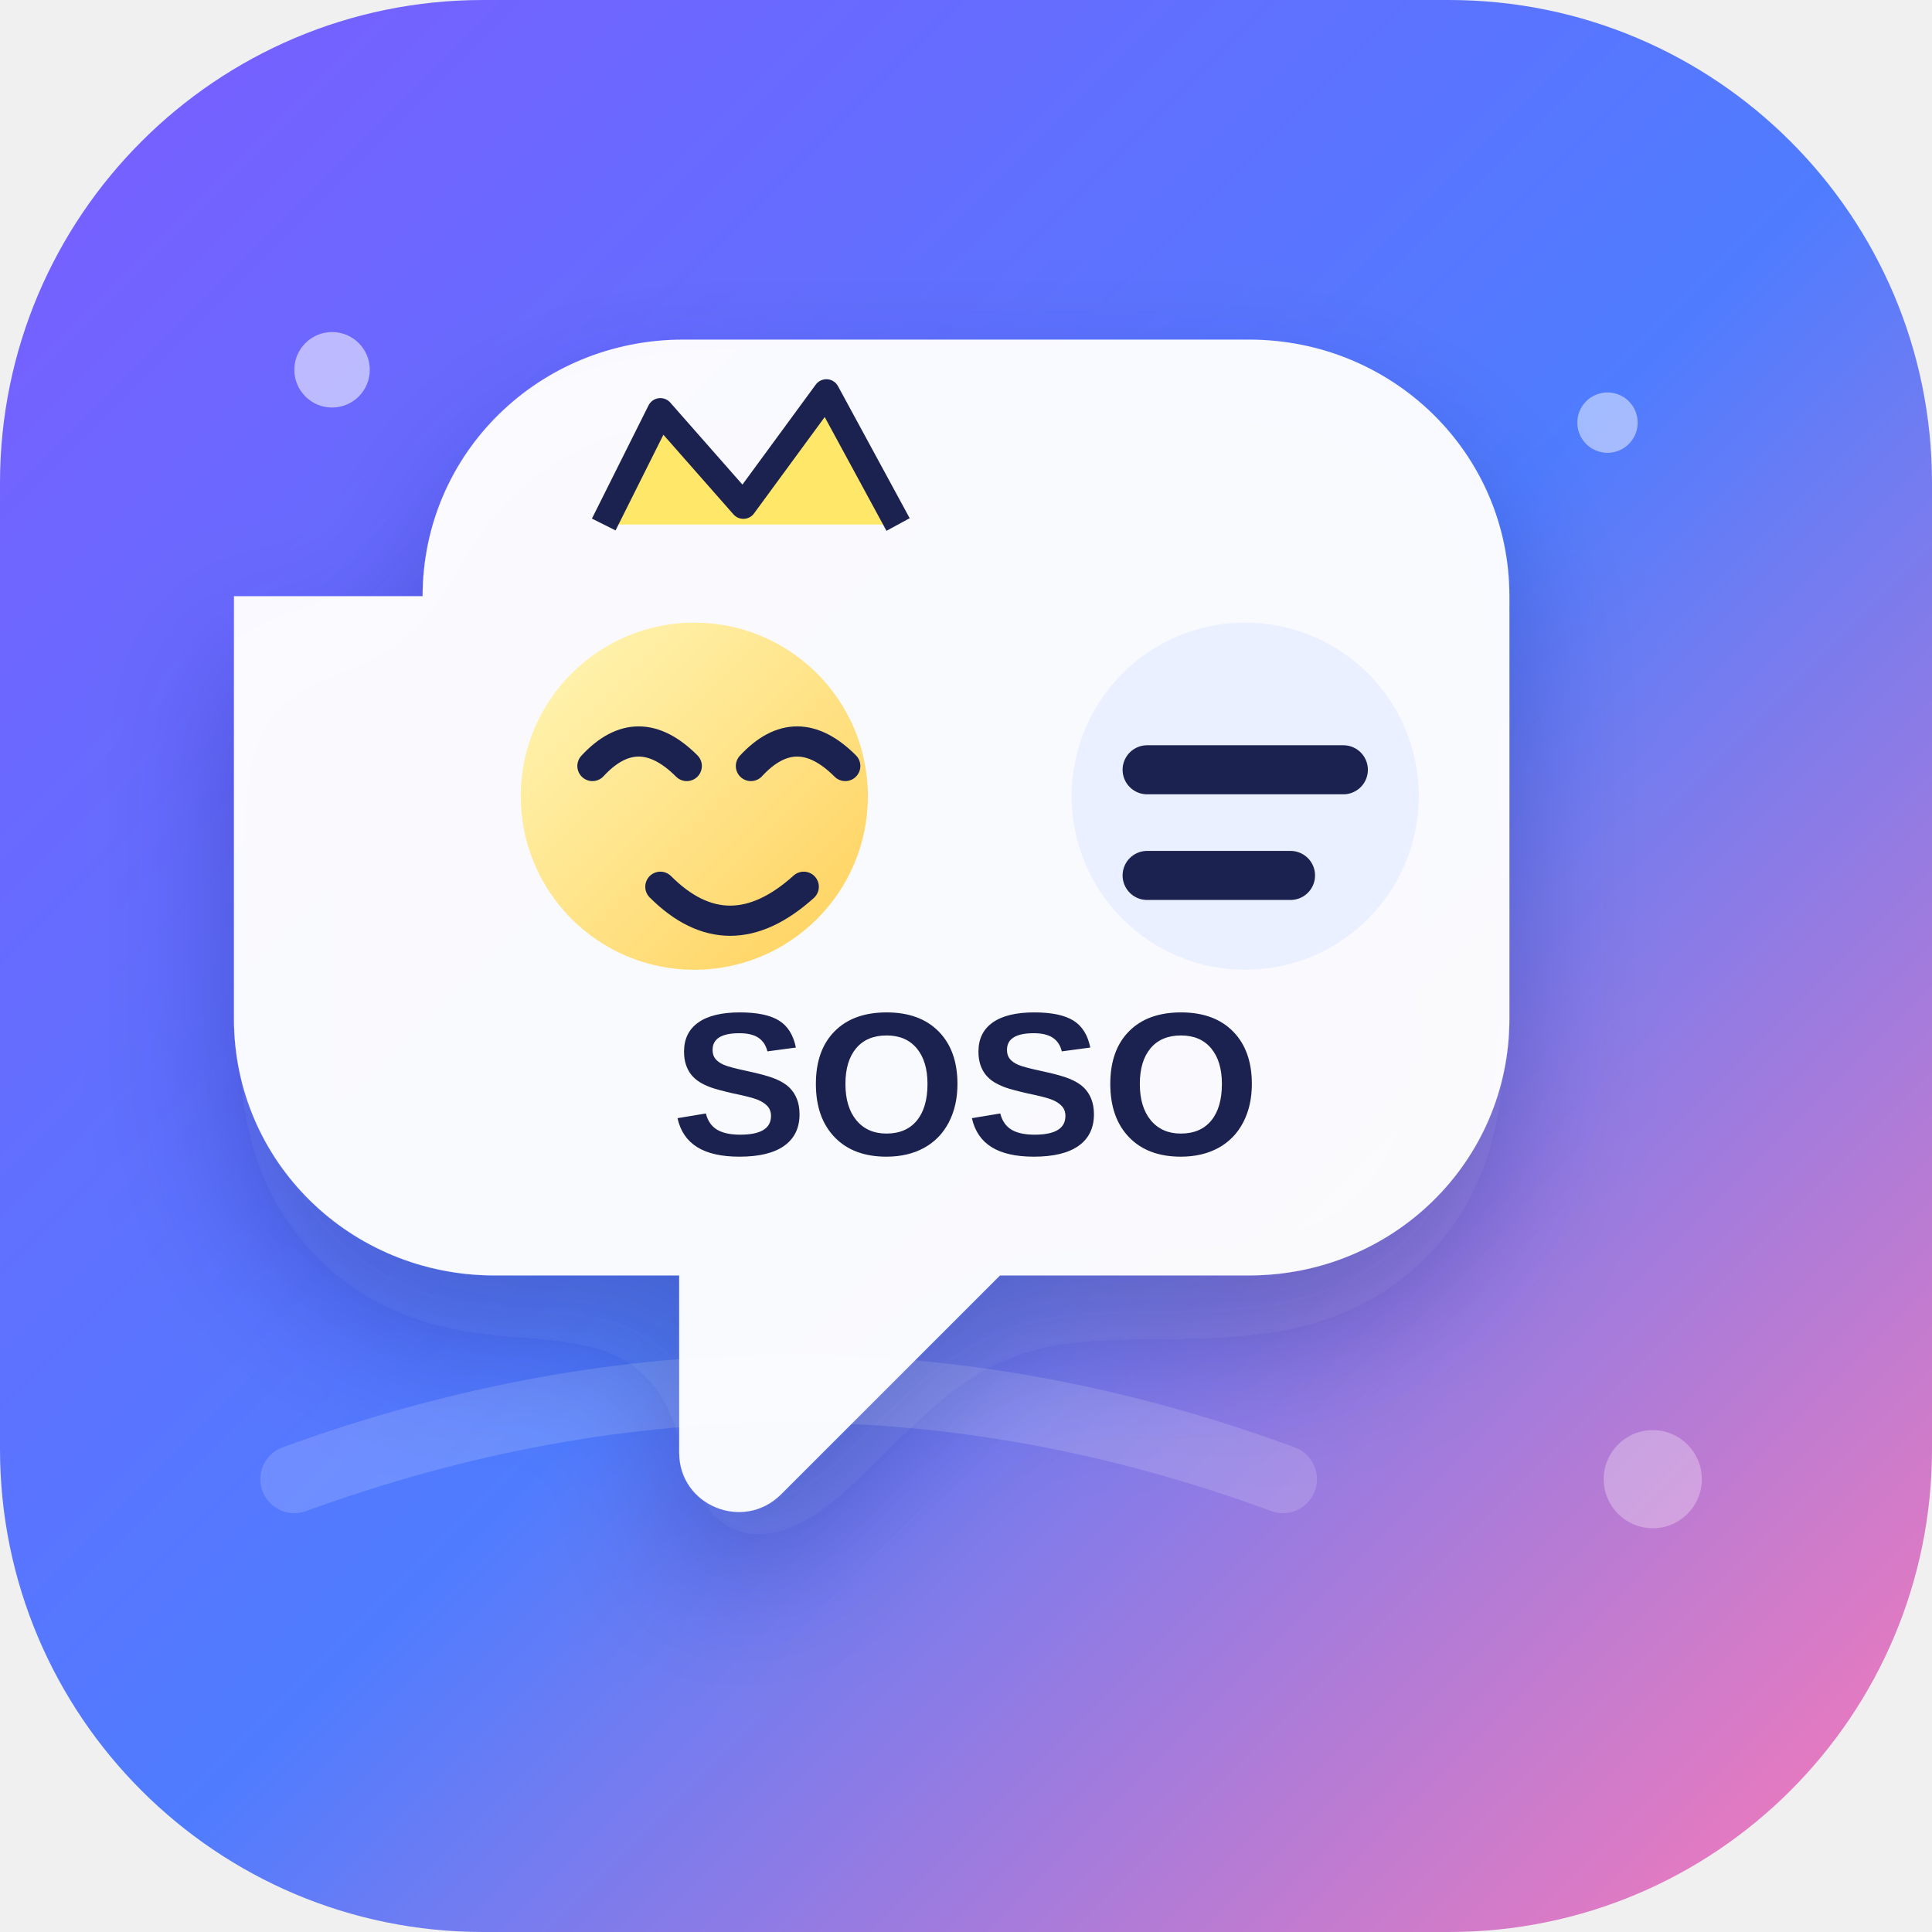
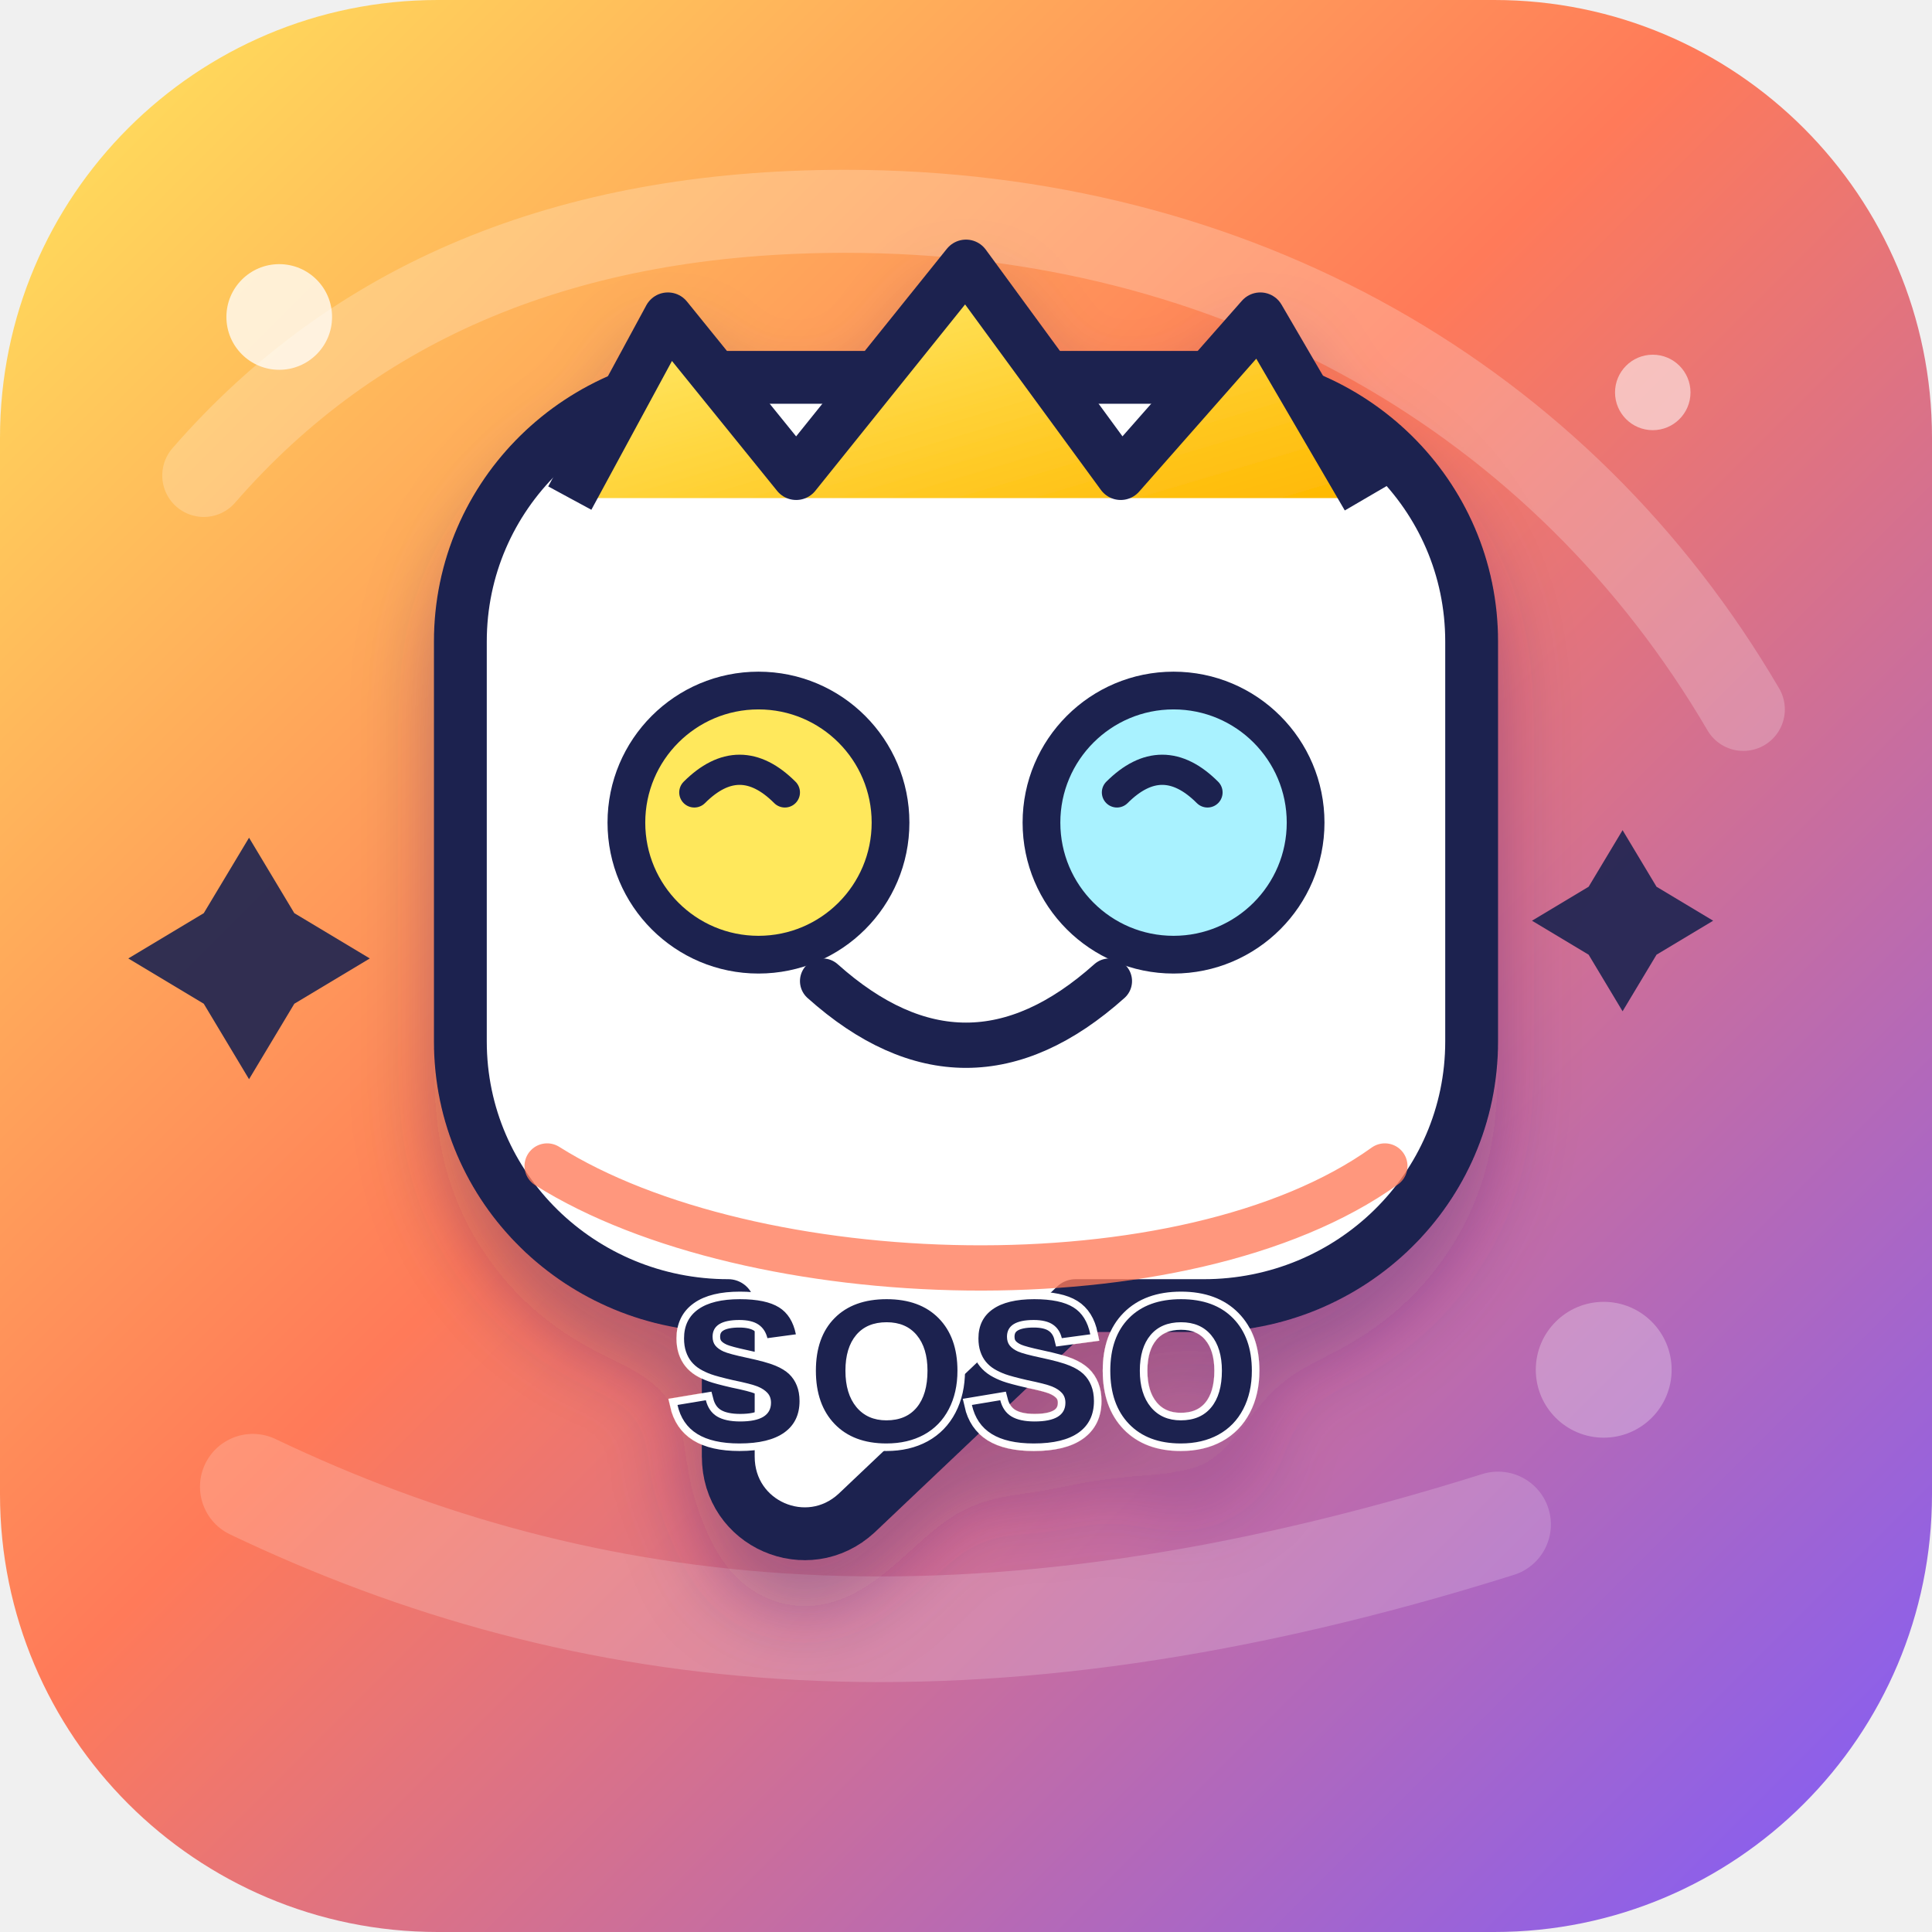
<svg xmlns="http://www.w3.org/2000/svg" viewBox="0 0 512 512" role="img" aria-label="소소킹 로고">
  <defs>
    <linearGradient id="bg" x1="0" y1="0" x2="1" y2="1">
-       <stop offset="0" stop-color="#7C5CFF" />
-       <stop offset="0.52" stop-color="#4F7CFF" />
-       <stop offset="1" stop-color="#FF7AB6" />
+       <stop offset="0" stop-color="#FFE85C" />
+       <stop offset="0.45" stop-color="#FF7A59" />
+       <stop offset="1" stop-color="#7C5CFF" />
    </linearGradient>
-     <linearGradient id="face" x1="0" y1="0" x2="1" y2="1">
-       <stop offset="0" stop-color="#FFF7B8" />
-       <stop offset="1" stop-color="#FFD05A" />
+     <linearGradient id="crown" x1="0" y1="0" x2="1" y2="1">
+       <stop offset="0" stop-color="#FFF27A" />
+       <stop offset="1" stop-color="#FFB800" />
    </linearGradient>
-     <filter id="shadow" x="-20%" y="-20%" width="140%" height="140%">
-       <feDropShadow dx="0" dy="18" stdDeviation="18" flood-color="#15215A" flood-opacity="0.28" />
+     <filter id="pop" x="-30%" y="-30%" width="160%" height="160%">
+       <feDropShadow dx="0" dy="14" stdDeviation="10" flood-color="#3B246D" flood-opacity=".32" />
    </filter>
  </defs>
-   <rect width="512" height="512" rx="128" fill="url(#bg)" />
-   <circle cx="88" cy="98" r="10" fill="#fff" opacity=".55" />
-   <circle cx="426" cy="112" r="8" fill="#fff" opacity=".48" />
-   <circle cx="438" cy="392" r="13" fill="#fff" opacity=".30" />
-   <path d="M78 392c88-32 175-32 262 0" fill="none" stroke="#fff" stroke-width="18" stroke-linecap="round" opacity=".16" />
-   <g filter="url(#shadow)">
-     <path d="M112 158c0-38 31-68 69-68h150c38 0 69 30 69 68v112c0 38-31 68-69 68h-66l-58 58c-10 10-27 3-27-11v-47h-49c-38 0-69-30-69-68V158z" fill="#fff" opacity=".96" />
-     <circle cx="184" cy="211" r="46" fill="url(#face)" />
-     <circle cx="330" cy="211" r="46" fill="#EAF0FF" />
-     <path d="M157 203q12-13 25 0M199 203q12-13 25 0M175 235q18 18 38 0" fill="none" stroke="#1B2250" stroke-width="8" stroke-linecap="round" />
-     <path d="M304 204h52M304 232h38" stroke="#1B2250" stroke-width="13" stroke-linecap="round" />
-     <path d="M160 139l15-30 22 25 22-30 19 35" fill="#FFE76B" stroke="#1B2250" stroke-width="7" stroke-linejoin="round" />
-     <text x="256" y="306" text-anchor="middle" font-family="Arial, sans-serif" font-size="54" font-weight="900" fill="#1B2250">SOSO</text>
+   <rect width="512" height="512" rx="116" fill="url(#bg)" />
+   <path d="M54 126c40-46 96-70 170-70 104 0 190 50 238 132" fill="none" stroke="#fff" stroke-width="22" stroke-linecap="round" opacity=".22" />
+   <path d="M67 394c88 42 190 54 330 10" fill="none" stroke="#fff" stroke-width="28" stroke-linecap="round" opacity=".18" />
+   <circle cx="74" cy="84" r="14" fill="#fff" opacity=".75" />
+   <circle cx="438" cy="104" r="10" fill="#fff" opacity=".55" />
+   <circle cx="425" cy="363" r="18" fill="#fff" opacity=".28" />
+   <g filter="url(#pop)">
+     <path d="M122 170c0-39 32-70 71-70h126c39 0 71 31 71 70v106c0 39-32 70-71 70h-34l-58 55c-13 12-34 3-34-15v-40h0c-39 0-71-31-71-70V170z" fill="#fff" stroke="#1B2250" stroke-width="14" stroke-linejoin="round" />
+     <path d="M151 132l26-48 34 42 45-56 41 56 37-42 28 48" fill="url(#crown)" stroke="#1B2250" stroke-width="13" stroke-linejoin="round" />
+     <circle cx="201" cy="218" r="35" fill="#FFE85C" stroke="#1B2250" stroke-width="10" />
+     <circle cx="311" cy="218" r="35" fill="#A9F2FF" stroke="#1B2250" stroke-width="10" />
+     <path d="M184 210q12-12 24 0M296 210q12-12 24 0" fill="none" stroke="#1B2250" stroke-width="8" stroke-linecap="round" />
+     <path d="M218 260q38 34 76 0" fill="none" stroke="#1B2250" stroke-width="12" stroke-linecap="round" />
+     <path d="M145 309c54 34 169 38 222 0" fill="none" stroke="#FF7A59" stroke-width="12" stroke-linecap="round" opacity=".78" />
+     <text x="256" y="382" text-anchor="middle" font-family="Arial Black, Arial, sans-serif" font-size="54" font-weight="900" fill="#1B2250" stroke="#fff" stroke-width="4" paint-order="stroke">SOSO</text>
+   </g>
+   <g fill="#1B2250" opacity=".9">
+     <path d="M78 242l20 12-20 12-12 20-12-20-20-12 20-12 12-20z" />
+     <path d="M439 235l15 9-15 9-9 15-9-15-15-9 15-9 9-15z" />
  </g>
</svg>
